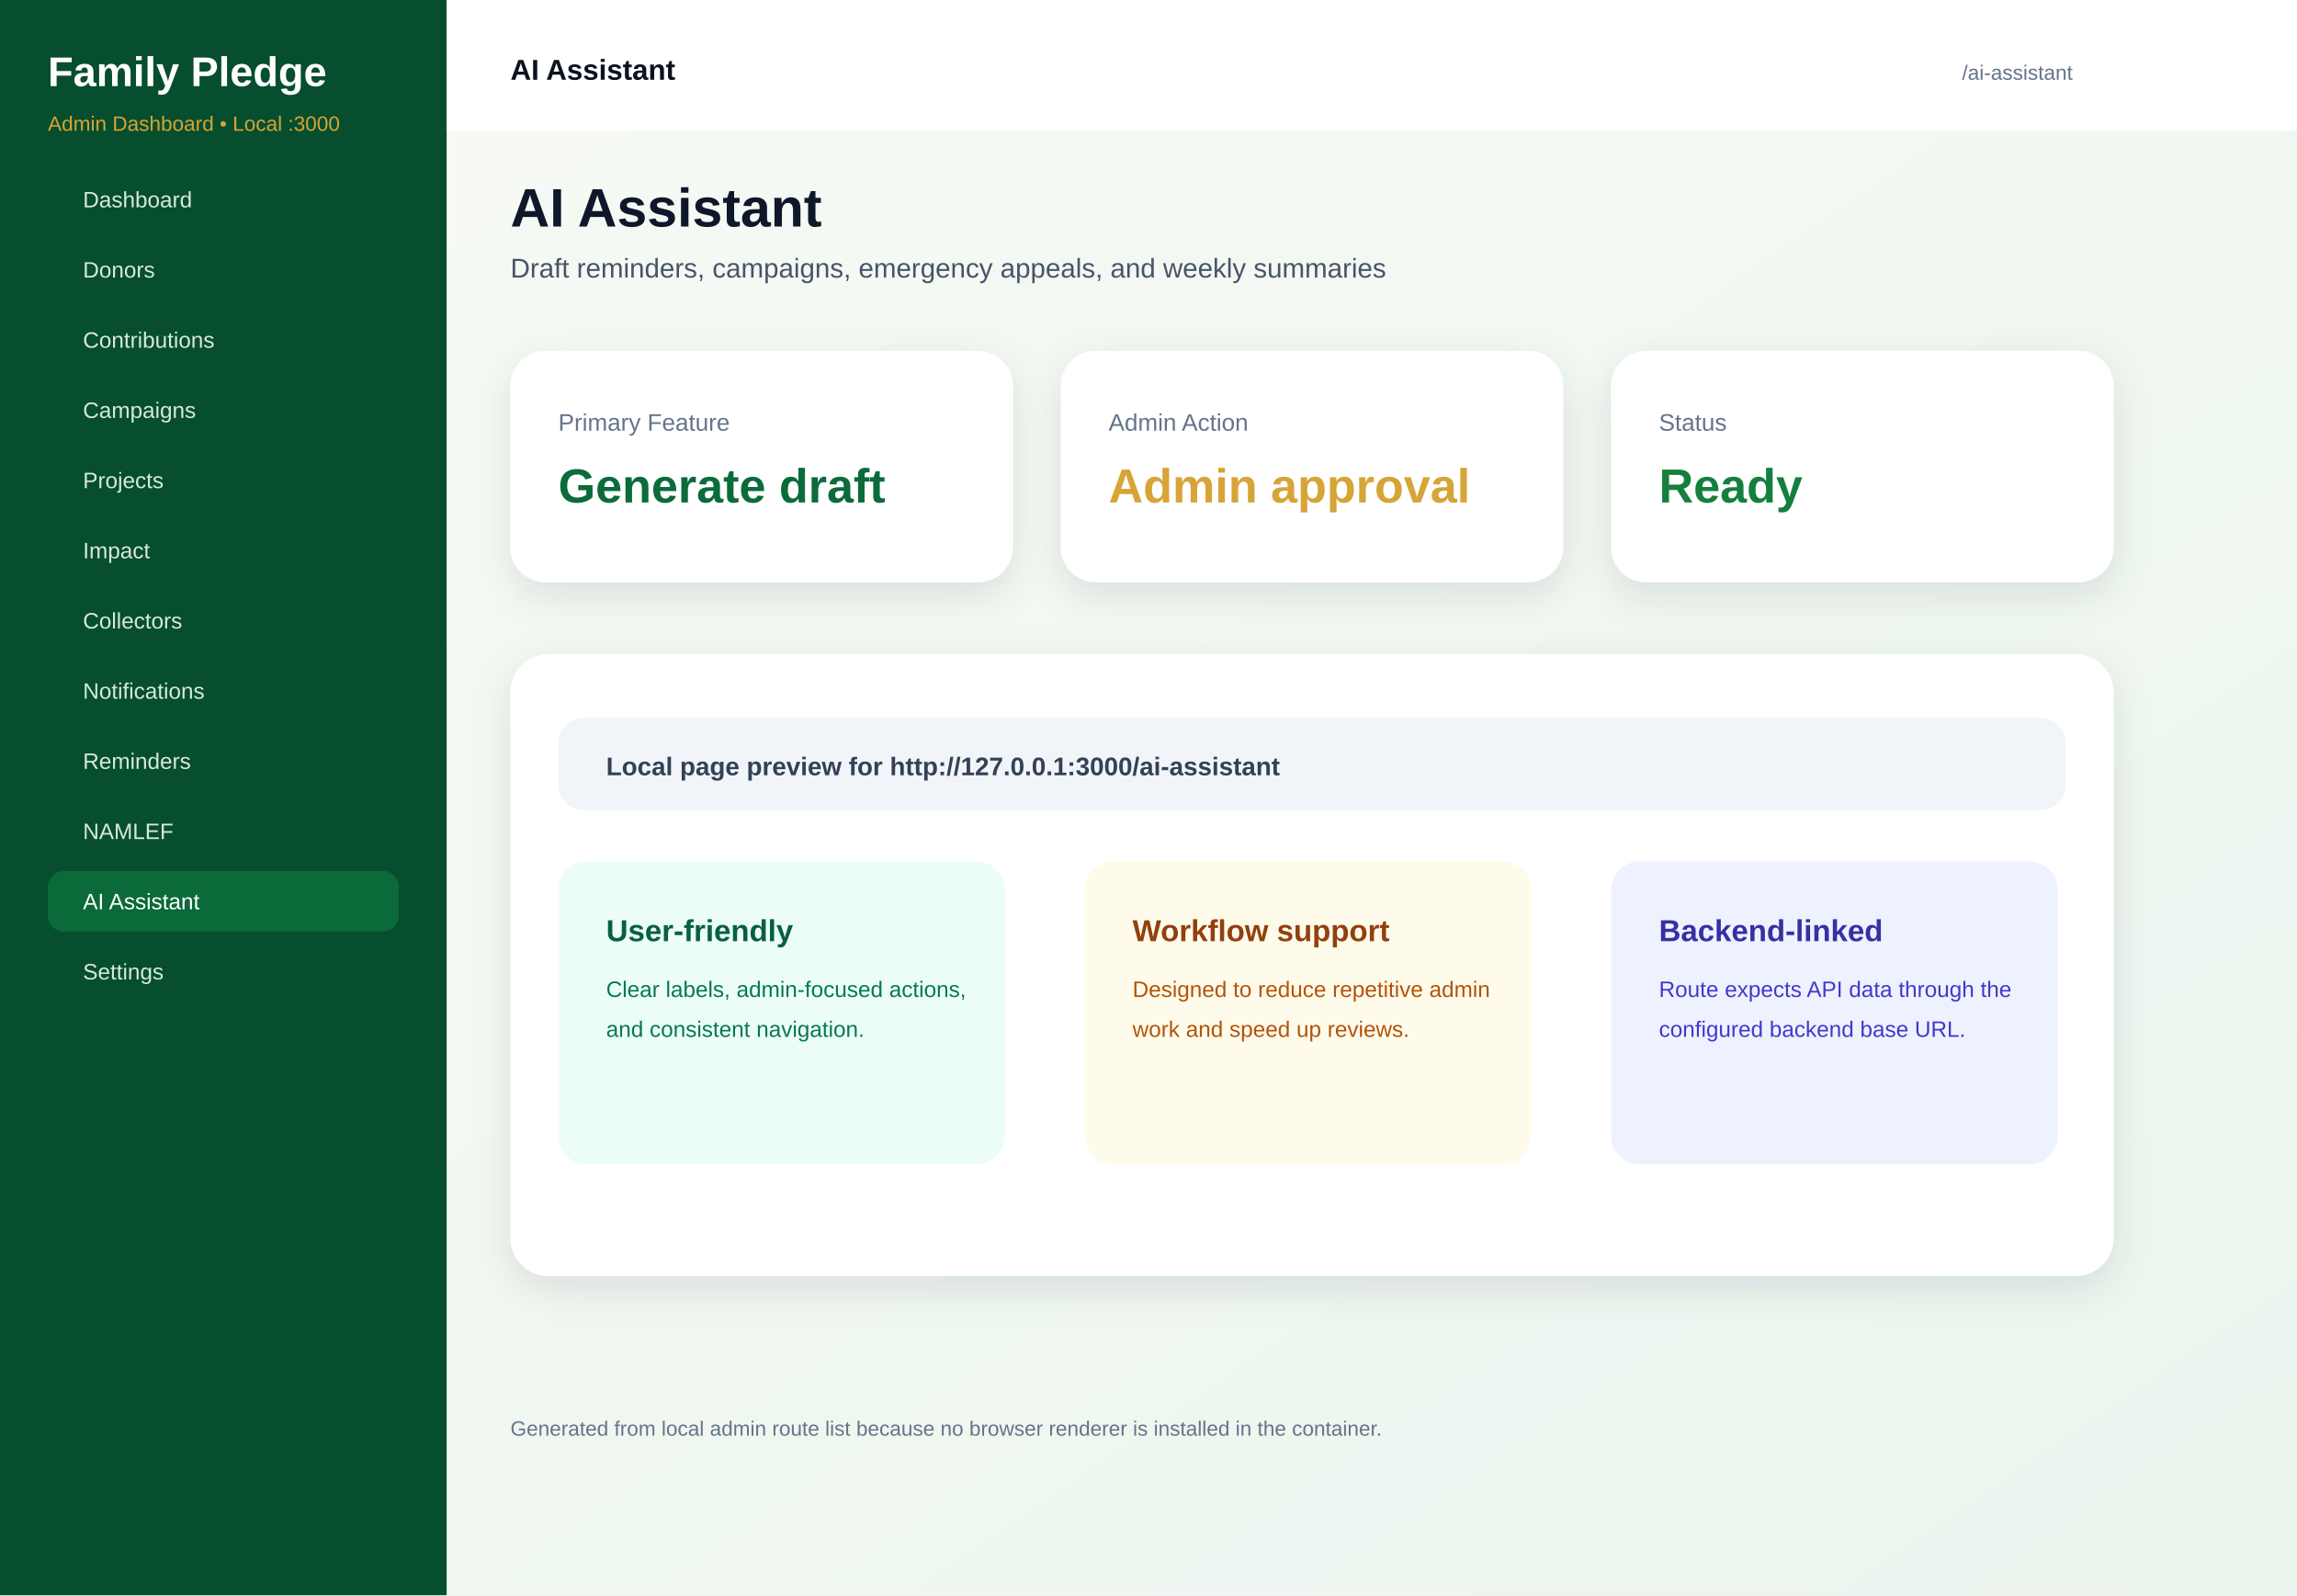
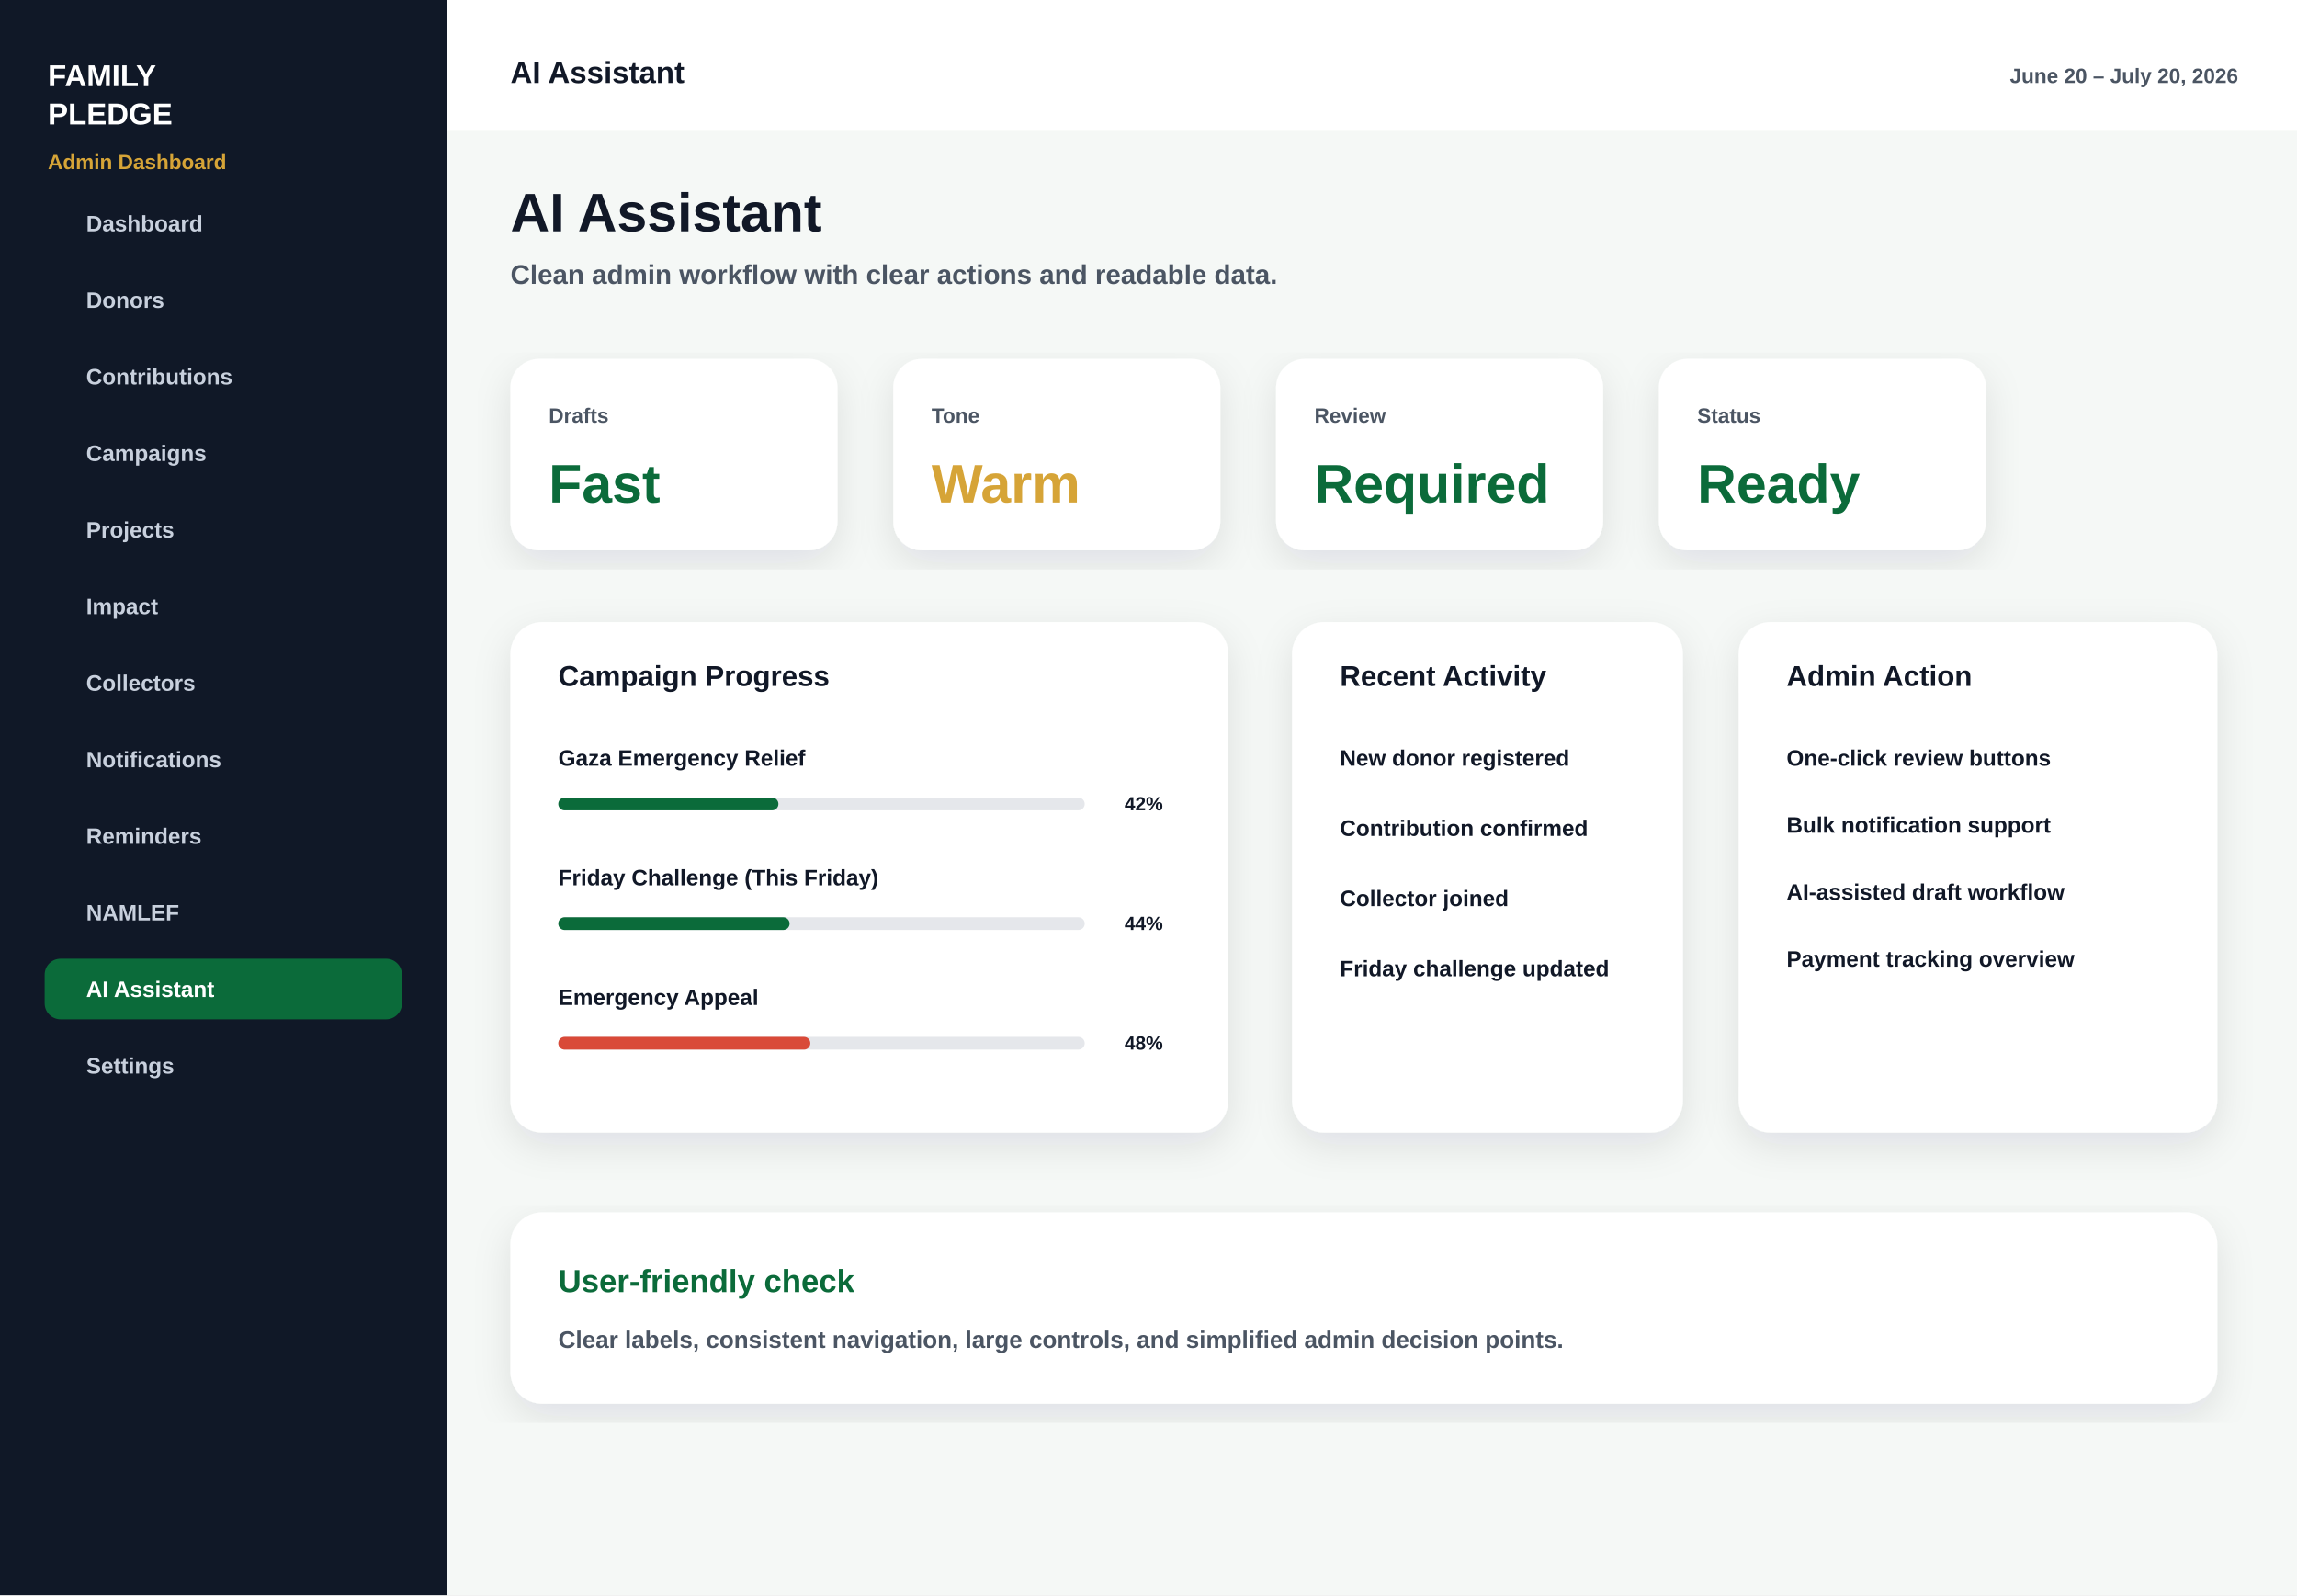
<svg xmlns="http://www.w3.org/2000/svg" width="1440" height="1000" viewBox="0 0 1440 1000">
  <defs>
-     <linearGradient id="g" x1="0" x2="1" y1="0" y2="1">
-       <stop stop-color="#F8FAF5" />
-       <stop offset="1" stop-color="#EAF5EE" />
-     </linearGradient>
-     <filter id="shadow" x="-20%" y="-20%" width="140%" height="140%">
+     <filter id="shadow">
      <feDropShadow dx="0" dy="8" stdDeviation="12" flood-color="#0F172A" flood-opacity="0.10" />
    </filter>
  </defs>
-   <rect width="1440" height="1000" fill="url(#g)" />
-   <rect x="0" y="0" width="280" height="1000" fill="#064E2D" />
-   <text x="30" y="54" font-size="26" font-weight="800" fill="#FFFFFF" font-family="Arial">Family Pledge</text>
-   <text x="30" y="82" font-size="13" fill="#D6A437" font-family="Arial">Admin Dashboard • Local :3000</text>
-   <rect x="30" y="106" width="220" height="38" rx="10" fill="transparent" opacity="0.95" />
-   <text x="52" y="130" font-size="14" fill="#D8E8DD" font-family="Arial">Dashboard</text>
-   <rect x="30" y="150" width="220" height="38" rx="10" fill="transparent" opacity="0.95" />
-   <text x="52" y="174" font-size="14" fill="#D8E8DD" font-family="Arial">Donors</text>
-   <rect x="30" y="194" width="220" height="38" rx="10" fill="transparent" opacity="0.95" />
-   <text x="52" y="218" font-size="14" fill="#D8E8DD" font-family="Arial">Contributions</text>
-   <rect x="30" y="238" width="220" height="38" rx="10" fill="transparent" opacity="0.95" />
-   <text x="52" y="262" font-size="14" fill="#D8E8DD" font-family="Arial">Campaigns</text>
-   <rect x="30" y="282" width="220" height="38" rx="10" fill="transparent" opacity="0.95" />
-   <text x="52" y="306" font-size="14" fill="#D8E8DD" font-family="Arial">Projects</text>
-   <rect x="30" y="326" width="220" height="38" rx="10" fill="transparent" opacity="0.95" />
-   <text x="52" y="350" font-size="14" fill="#D8E8DD" font-family="Arial">Impact</text>
-   <rect x="30" y="370" width="220" height="38" rx="10" fill="transparent" opacity="0.95" />
-   <text x="52" y="394" font-size="14" fill="#D8E8DD" font-family="Arial">Collectors</text>
-   <rect x="30" y="414" width="220" height="38" rx="10" fill="transparent" opacity="0.95" />
-   <text x="52" y="438" font-size="14" fill="#D8E8DD" font-family="Arial">Notifications</text>
-   <rect x="30" y="458" width="220" height="38" rx="10" fill="transparent" opacity="0.95" />
-   <text x="52" y="482" font-size="14" fill="#D8E8DD" font-family="Arial">Reminders</text>
-   <rect x="30" y="502" width="220" height="38" rx="10" fill="transparent" opacity="0.95" />
-   <text x="52" y="526" font-size="14" fill="#D8E8DD" font-family="Arial">NAMLEF</text>
-   <rect x="30" y="546" width="220" height="38" rx="10" fill="#0B6B3A" opacity="0.95" />
-   <text x="52" y="570" font-size="14" fill="#ffffff" font-family="Arial">AI Assistant</text>
-   <rect x="30" y="590" width="220" height="38" rx="10" fill="transparent" opacity="0.95" />
-   <text x="52" y="614" font-size="14" fill="#D8E8DD" font-family="Arial">Settings</text>
-   <rect x="280" y="0" width="1160" height="82" fill="#FFFFFF" />
-   <text x="320" y="50" font-size="18" font-weight="700" fill="#0B1220" font-family="Arial">AI Assistant</text>
-   <text x="1230" y="50" font-size="13" fill="#64748B" font-family="Arial">/ai-assistant</text>
-   <text x="320" y="142" font-size="34" font-weight="800" fill="#0F172A" font-family="Arial">AI Assistant</text>
-   <text x="320" y="174" font-size="17" fill="#475569" font-family="Arial">Draft reminders, campaigns, emergency appeals, and weekly summaries</text>
-   <rect x="320" y="220" width="315" height="145" rx="22" fill="#FFFFFF" filter="url(#shadow)" />
-   <text x="350" y="270" font-size="15" fill="#64748B" font-family="Arial">Primary Feature</text>
-   <text x="350" y="315" font-size="30" font-weight="800" fill="#0B6B3A" font-family="Arial">Generate draft</text>
-   <rect x="665" y="220" width="315" height="145" rx="22" fill="#FFFFFF" filter="url(#shadow)" />
-   <text x="695" y="270" font-size="15" fill="#64748B" font-family="Arial">Admin Action</text>
-   <text x="695" y="315" font-size="30" font-weight="800" fill="#D6A437" font-family="Arial">Admin approval</text>
-   <rect x="1010" y="220" width="315" height="145" rx="22" fill="#FFFFFF" filter="url(#shadow)" />
-   <text x="1040" y="270" font-size="15" fill="#64748B" font-family="Arial">Status</text>
-   <text x="1040" y="315" font-size="30" font-weight="800" fill="#15803D" font-family="Arial">Ready</text>
-   <rect x="320" y="410" width="1005" height="390" rx="24" fill="#FFFFFF" filter="url(#shadow)" />
-   <rect x="350" y="450" width="945" height="58" rx="16" fill="#F1F5F9" />
-   <text x="380" y="486" font-size="16" font-weight="700" fill="#334155" font-family="Arial">Local page preview for http://127.0.0.1:3000/ai-assistant</text>
-   <rect x="350" y="540" width="280" height="190" rx="18" fill="#ECFDF5" />
-   <text x="380" y="590" font-size="19" font-weight="800" fill="#065F46" font-family="Arial">User-friendly</text>
-   <text x="380" y="625" font-size="14" fill="#047857" font-family="Arial">Clear labels, admin-focused actions,</text>
-   <text x="380" y="650" font-size="14" fill="#047857" font-family="Arial">and consistent navigation.</text>
-   <rect x="680" y="540" width="280" height="190" rx="18" fill="#FFFBEB" />
-   <text x="710" y="590" font-size="19" font-weight="800" fill="#92400E" font-family="Arial">Workflow support</text>
-   <text x="710" y="625" font-size="14" fill="#B45309" font-family="Arial">Designed to reduce repetitive admin</text>
-   <text x="710" y="650" font-size="14" fill="#B45309" font-family="Arial">work and speed up reviews.</text>
-   <rect x="1010" y="540" width="280" height="190" rx="18" fill="#EEF2FF" />
-   <text x="1040" y="590" font-size="19" font-weight="800" fill="#3730A3" font-family="Arial">Backend-linked</text>
-   <text x="1040" y="625" font-size="14" fill="#4338CA" font-family="Arial">Route expects API data through the</text>
-   <text x="1040" y="650" font-size="14" fill="#4338CA" font-family="Arial">configured backend base URL.</text>
-   <text x="320" y="900" font-size="13" fill="#64748B" font-family="Arial">Generated from local admin route list because no browser renderer is installed in the container.</text>
+   <rect width="1440" height="1000" fill="#F5F8F6" />
+   <rect width="280" height="1000" fill="#101827" />
+   <text x="30" y="54" font-family="Arial, sans-serif" font-size="19" font-weight="900" fill="#fff" text-anchor="start">FAMILY</text>
+   <text x="30" y="78" font-family="Arial, sans-serif" font-size="19" font-weight="900" fill="#fff" text-anchor="start">PLEDGE</text>
+   <text x="30" y="106" font-family="Arial, sans-serif" font-size="13" font-weight="700" fill="#D6A437" text-anchor="start">Admin Dashboard</text>
+   <rect x="28" y="121" width="224" height="38" rx="10" fill="transparent" />
+   <text x="54" y="145" font-family="Arial, sans-serif" font-size="14" font-weight="800" fill="#C8D0DD" text-anchor="start">Dashboard</text>
+   <rect x="28" y="169" width="224" height="38" rx="10" fill="transparent" />
+   <text x="54" y="193" font-family="Arial, sans-serif" font-size="14" font-weight="800" fill="#C8D0DD" text-anchor="start">Donors</text>
+   <rect x="28" y="217" width="224" height="38" rx="10" fill="transparent" />
+   <text x="54" y="241" font-family="Arial, sans-serif" font-size="14" font-weight="800" fill="#C8D0DD" text-anchor="start">Contributions</text>
+   <rect x="28" y="265" width="224" height="38" rx="10" fill="transparent" />
+   <text x="54" y="289" font-family="Arial, sans-serif" font-size="14" font-weight="800" fill="#C8D0DD" text-anchor="start">Campaigns</text>
+   <rect x="28" y="313" width="224" height="38" rx="10" fill="transparent" />
+   <text x="54" y="337" font-family="Arial, sans-serif" font-size="14" font-weight="800" fill="#C8D0DD" text-anchor="start">Projects</text>
+   <rect x="28" y="361" width="224" height="38" rx="10" fill="transparent" />
+   <text x="54" y="385" font-family="Arial, sans-serif" font-size="14" font-weight="800" fill="#C8D0DD" text-anchor="start">Impact</text>
+   <rect x="28" y="409" width="224" height="38" rx="10" fill="transparent" />
+   <text x="54" y="433" font-family="Arial, sans-serif" font-size="14" font-weight="800" fill="#C8D0DD" text-anchor="start">Collectors</text>
+   <rect x="28" y="457" width="224" height="38" rx="10" fill="transparent" />
+   <text x="54" y="481" font-family="Arial, sans-serif" font-size="14" font-weight="800" fill="#C8D0DD" text-anchor="start">Notifications</text>
+   <rect x="28" y="505" width="224" height="38" rx="10" fill="transparent" />
+   <text x="54" y="529" font-family="Arial, sans-serif" font-size="14" font-weight="800" fill="#C8D0DD" text-anchor="start">Reminders</text>
+   <rect x="28" y="553" width="224" height="38" rx="10" fill="transparent" />
+   <text x="54" y="577" font-family="Arial, sans-serif" font-size="14" font-weight="800" fill="#C8D0DD" text-anchor="start">NAMLEF</text>
+   <rect x="28" y="601" width="224" height="38" rx="10" fill="#0B6B3A" />
+   <text x="54" y="625" font-family="Arial, sans-serif" font-size="14" font-weight="800" fill="#fff" text-anchor="start">AI Assistant</text>
+   <rect x="28" y="649" width="224" height="38" rx="10" fill="transparent" />
+   <text x="54" y="673" font-family="Arial, sans-serif" font-size="14" font-weight="800" fill="#C8D0DD" text-anchor="start">Settings</text>
+   <rect x="280" y="0" width="1160" height="82" rx="0" fill="#fff" />
+   <text x="320" y="52" font-family="Arial, sans-serif" font-size="19" font-weight="900" fill="#111827" text-anchor="start">AI Assistant</text>
+   <text x="1260" y="52" font-family="Arial, sans-serif" font-size="13" font-weight="700" fill="#4B5563" text-anchor="start">June 20 – July 20, 2026</text>
+   <text x="320" y="145" font-family="Arial, sans-serif" font-size="34" font-weight="900" fill="#111827" text-anchor="start">AI Assistant</text>
+   <text x="320" y="178" font-family="Arial, sans-serif" font-size="17" font-weight="600" fill="#4B5563" text-anchor="start">Clean admin workflow with clear actions and readable data.</text>
+   <rect x="320" y="225" width="205" height="120" rx="18" fill="#fff" filter="url(#shadow)" />
+   <text x="344" y="265" font-family="Arial, sans-serif" font-size="13" font-weight="800" fill="#4B5563" text-anchor="start">Drafts</text>
+   <text x="344" y="315" font-family="Arial, sans-serif" font-size="34" font-weight="900" fill="#0B6B3A" text-anchor="start">Fast</text>
+   <rect x="560" y="225" width="205" height="120" rx="18" fill="#fff" filter="url(#shadow)" />
+   <text x="584" y="265" font-family="Arial, sans-serif" font-size="13" font-weight="800" fill="#4B5563" text-anchor="start">Tone</text>
+   <text x="584" y="315" font-family="Arial, sans-serif" font-size="34" font-weight="900" fill="#D6A437" text-anchor="start">Warm</text>
+   <rect x="800" y="225" width="205" height="120" rx="18" fill="#fff" filter="url(#shadow)" />
+   <text x="824" y="265" font-family="Arial, sans-serif" font-size="13" font-weight="800" fill="#4B5563" text-anchor="start">Review</text>
+   <text x="824" y="315" font-family="Arial, sans-serif" font-size="34" font-weight="900" fill="#0B6B3A" text-anchor="start">Required</text>
+   <rect x="1040" y="225" width="205" height="120" rx="18" fill="#fff" filter="url(#shadow)" />
+   <text x="1064" y="265" font-family="Arial, sans-serif" font-size="13" font-weight="800" fill="#4B5563" text-anchor="start">Status</text>
+   <text x="1064" y="315" font-family="Arial, sans-serif" font-size="34" font-weight="900" fill="#0B6B3A" text-anchor="start">Ready</text>
+   <rect x="320" y="390" width="450" height="320" rx="20" fill="#fff" filter="url(#shadow)" />
+   <text x="350" y="430" font-family="Arial, sans-serif" font-size="18" font-weight="900" fill="#111827" text-anchor="start">Campaign Progress</text>
+   <text x="350" y="480" font-family="Arial, sans-serif" font-size="14" font-weight="800" fill="#111827" text-anchor="start">Gaza Emergency Relief</text>
+   <rect x="350" y="500" width="330" height="8" rx="4" fill="#E5E7EB" />
+   <rect x="350" y="500" width="138" height="8" rx="4" fill="#0B6B3A" />
+   <text x="705" y="508" font-family="Arial, sans-serif" font-size="12" font-weight="800" fill="#111827" text-anchor="start">42%</text>
+   <text x="350" y="555" font-family="Arial, sans-serif" font-size="14" font-weight="800" fill="#111827" text-anchor="start">Friday Challenge (This Friday)</text>
+   <rect x="350" y="575" width="330" height="8" rx="4" fill="#E5E7EB" />
+   <rect x="350" y="575" width="145" height="8" rx="4" fill="#0B6B3A" />
+   <text x="705" y="583" font-family="Arial, sans-serif" font-size="12" font-weight="800" fill="#111827" text-anchor="start">44%</text>
+   <text x="350" y="630" font-family="Arial, sans-serif" font-size="14" font-weight="800" fill="#111827" text-anchor="start">Emergency Appeal</text>
+   <rect x="350" y="650" width="330" height="8" rx="4" fill="#E5E7EB" />
+   <rect x="350" y="650" width="158" height="8" rx="4" fill="#D94A38" />
+   <text x="705" y="658" font-family="Arial, sans-serif" font-size="12" font-weight="800" fill="#111827" text-anchor="start">48%</text>
+   <rect x="810" y="390" width="245" height="320" rx="20" fill="#fff" filter="url(#shadow)" />
+   <text x="840" y="430" font-family="Arial, sans-serif" font-size="18" font-weight="900" fill="#111827" text-anchor="start">Recent Activity</text>
+   <text x="840" y="480" font-family="Arial, sans-serif" font-size="14" font-weight="700" fill="#111827" text-anchor="start">New donor registered</text>
+   <text x="840" y="524" font-family="Arial, sans-serif" font-size="14" font-weight="700" fill="#111827" text-anchor="start">Contribution confirmed</text>
+   <text x="840" y="568" font-family="Arial, sans-serif" font-size="14" font-weight="700" fill="#111827" text-anchor="start">Collector joined</text>
+   <text x="840" y="612" font-family="Arial, sans-serif" font-size="14" font-weight="700" fill="#111827" text-anchor="start">Friday challenge updated</text>
+   <rect x="1090" y="390" width="300" height="320" rx="20" fill="#fff" filter="url(#shadow)" />
+   <text x="1120" y="430" font-family="Arial, sans-serif" font-size="18" font-weight="900" fill="#111827" text-anchor="start">Admin Action</text>
+   <text x="1120" y="480" font-family="Arial, sans-serif" font-size="14" font-weight="700" fill="#111827" text-anchor="start">One-click review buttons</text>
+   <text x="1120" y="522" font-family="Arial, sans-serif" font-size="14" font-weight="700" fill="#111827" text-anchor="start">Bulk notification support</text>
+   <text x="1120" y="564" font-family="Arial, sans-serif" font-size="14" font-weight="700" fill="#111827" text-anchor="start">AI-assisted draft workflow</text>
+   <text x="1120" y="606" font-family="Arial, sans-serif" font-size="14" font-weight="700" fill="#111827" text-anchor="start">Payment tracking overview</text>
+   <rect x="320" y="760" width="1070" height="120" rx="20" fill="#fff" filter="url(#shadow)" />
+   <text x="350" y="810" font-family="Arial, sans-serif" font-size="20" font-weight="900" fill="#0B6B3A" text-anchor="start">User-friendly check</text>
+   <text x="350" y="845" font-family="Arial, sans-serif" font-size="15" font-weight="700" fill="#4B5563" text-anchor="start">Clear labels, consistent navigation, large controls, and simplified admin decision points.</text>
</svg>
